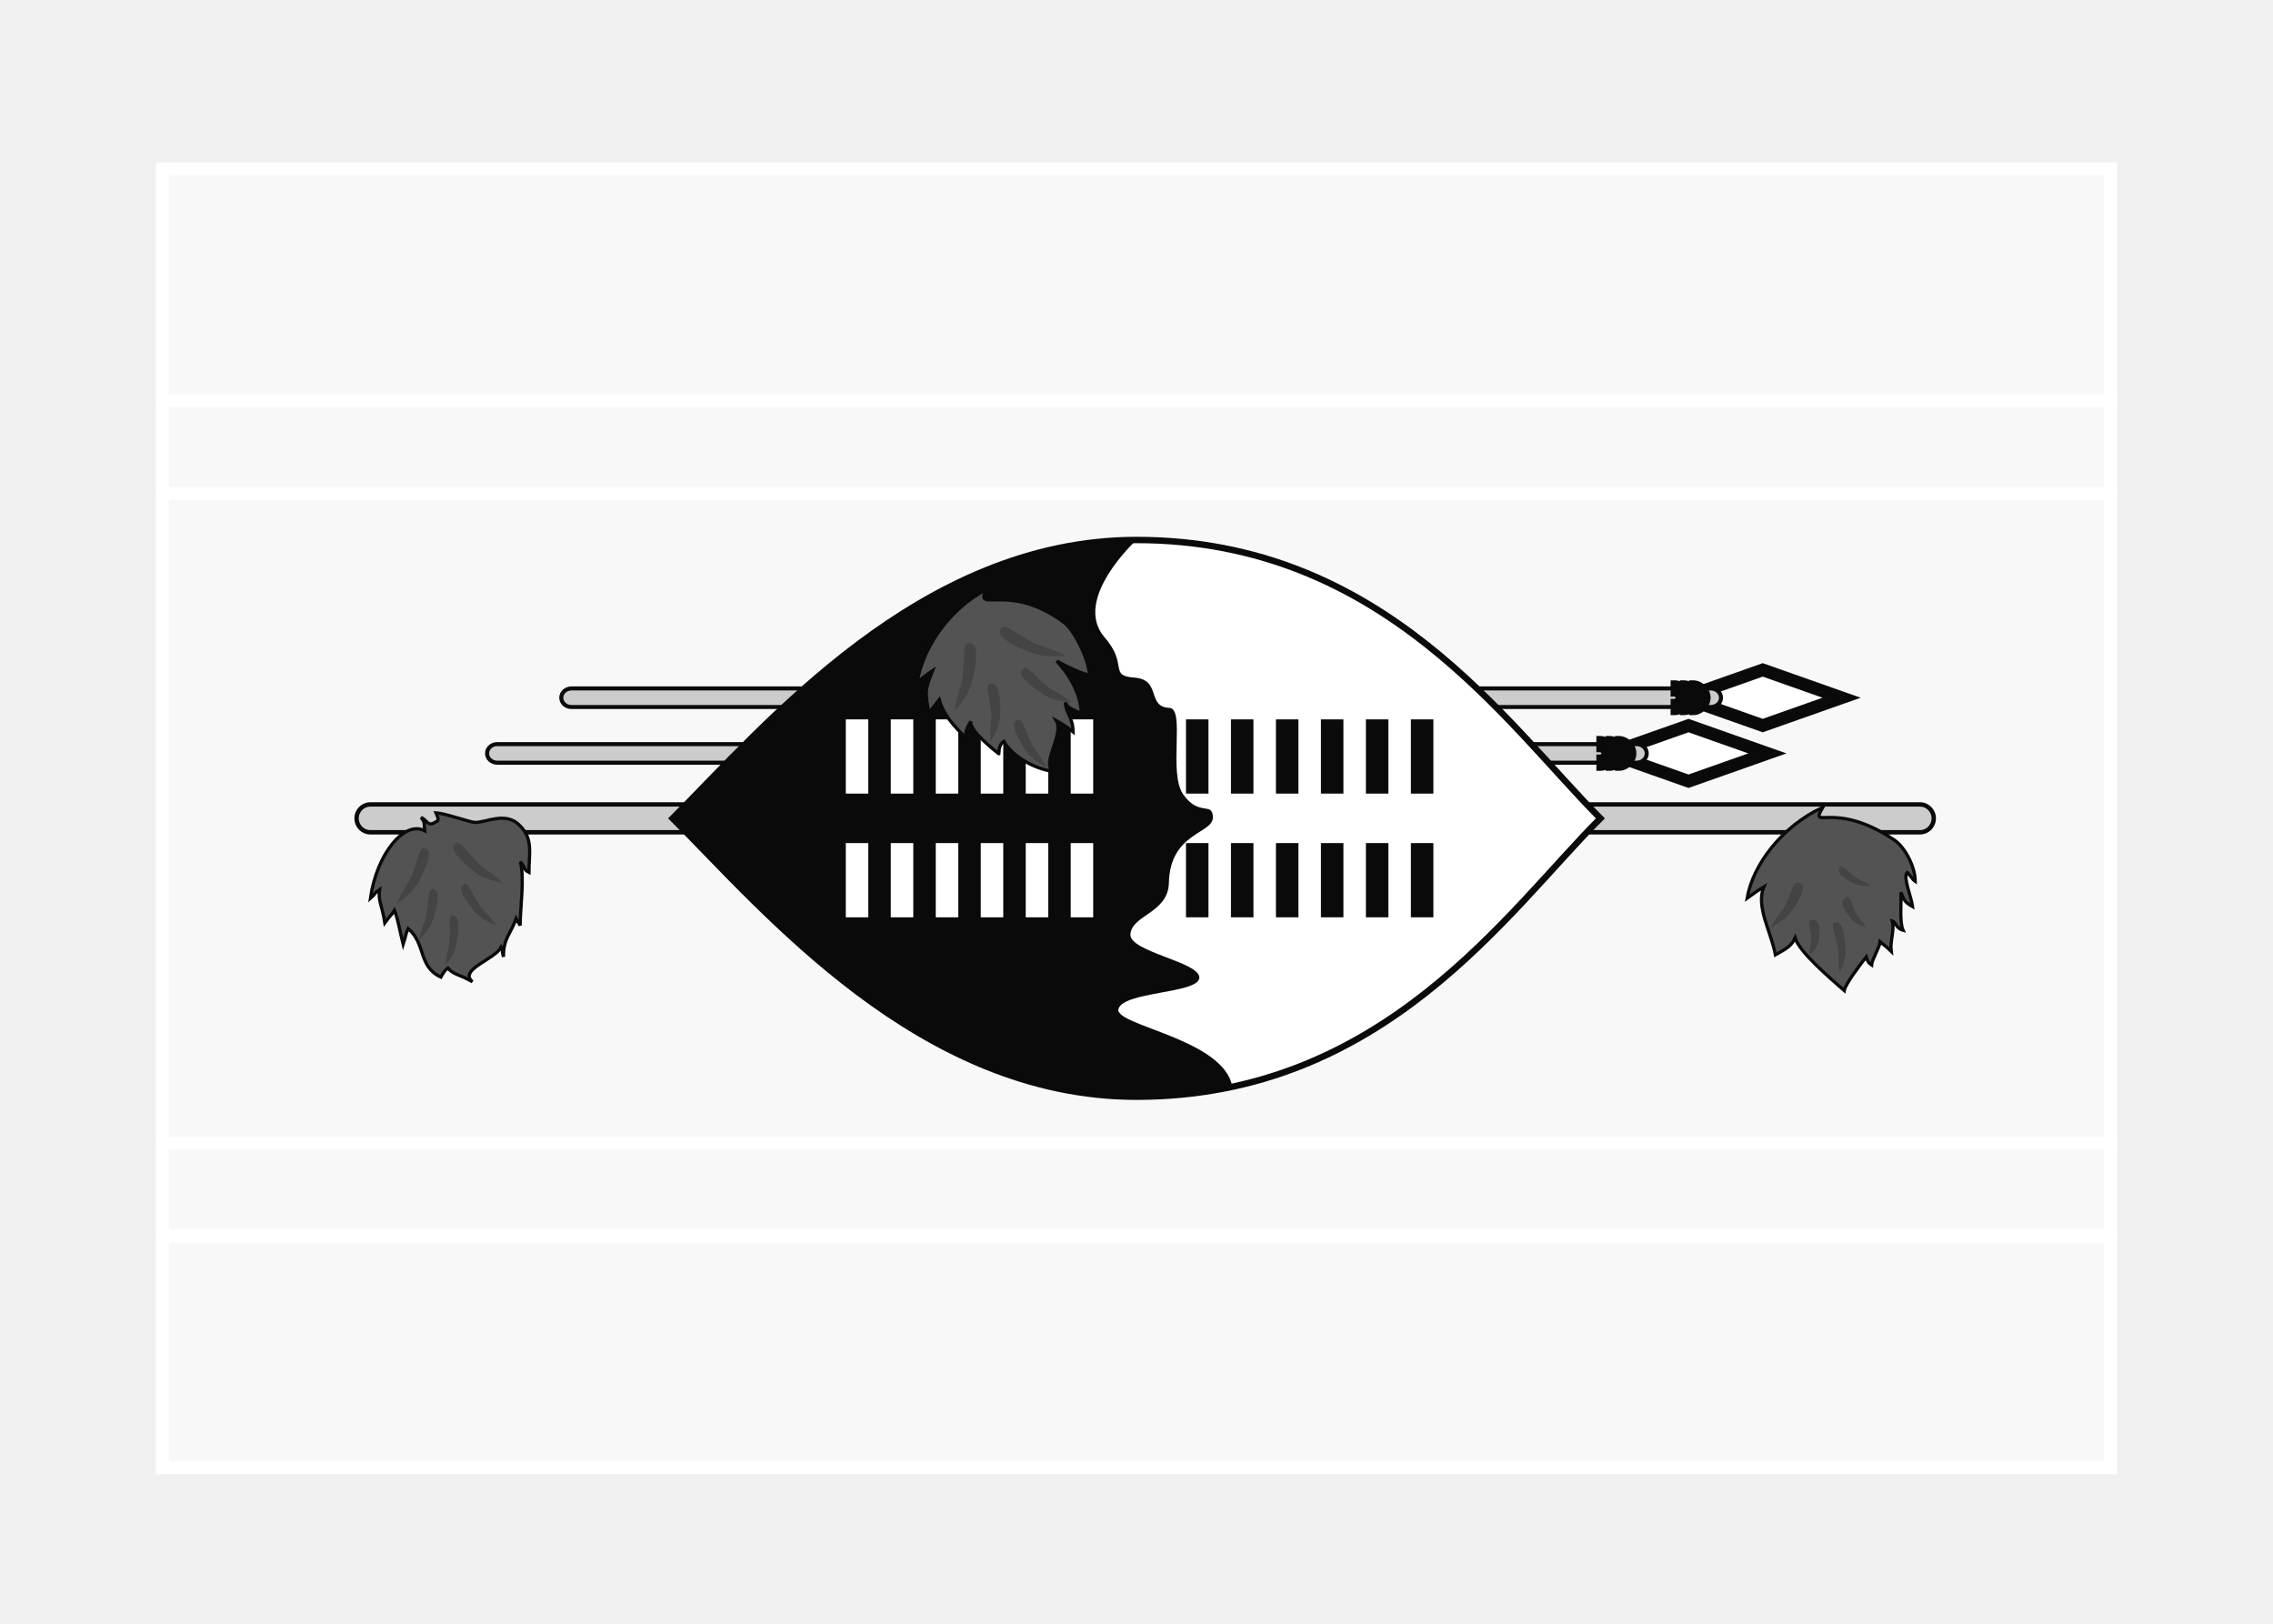
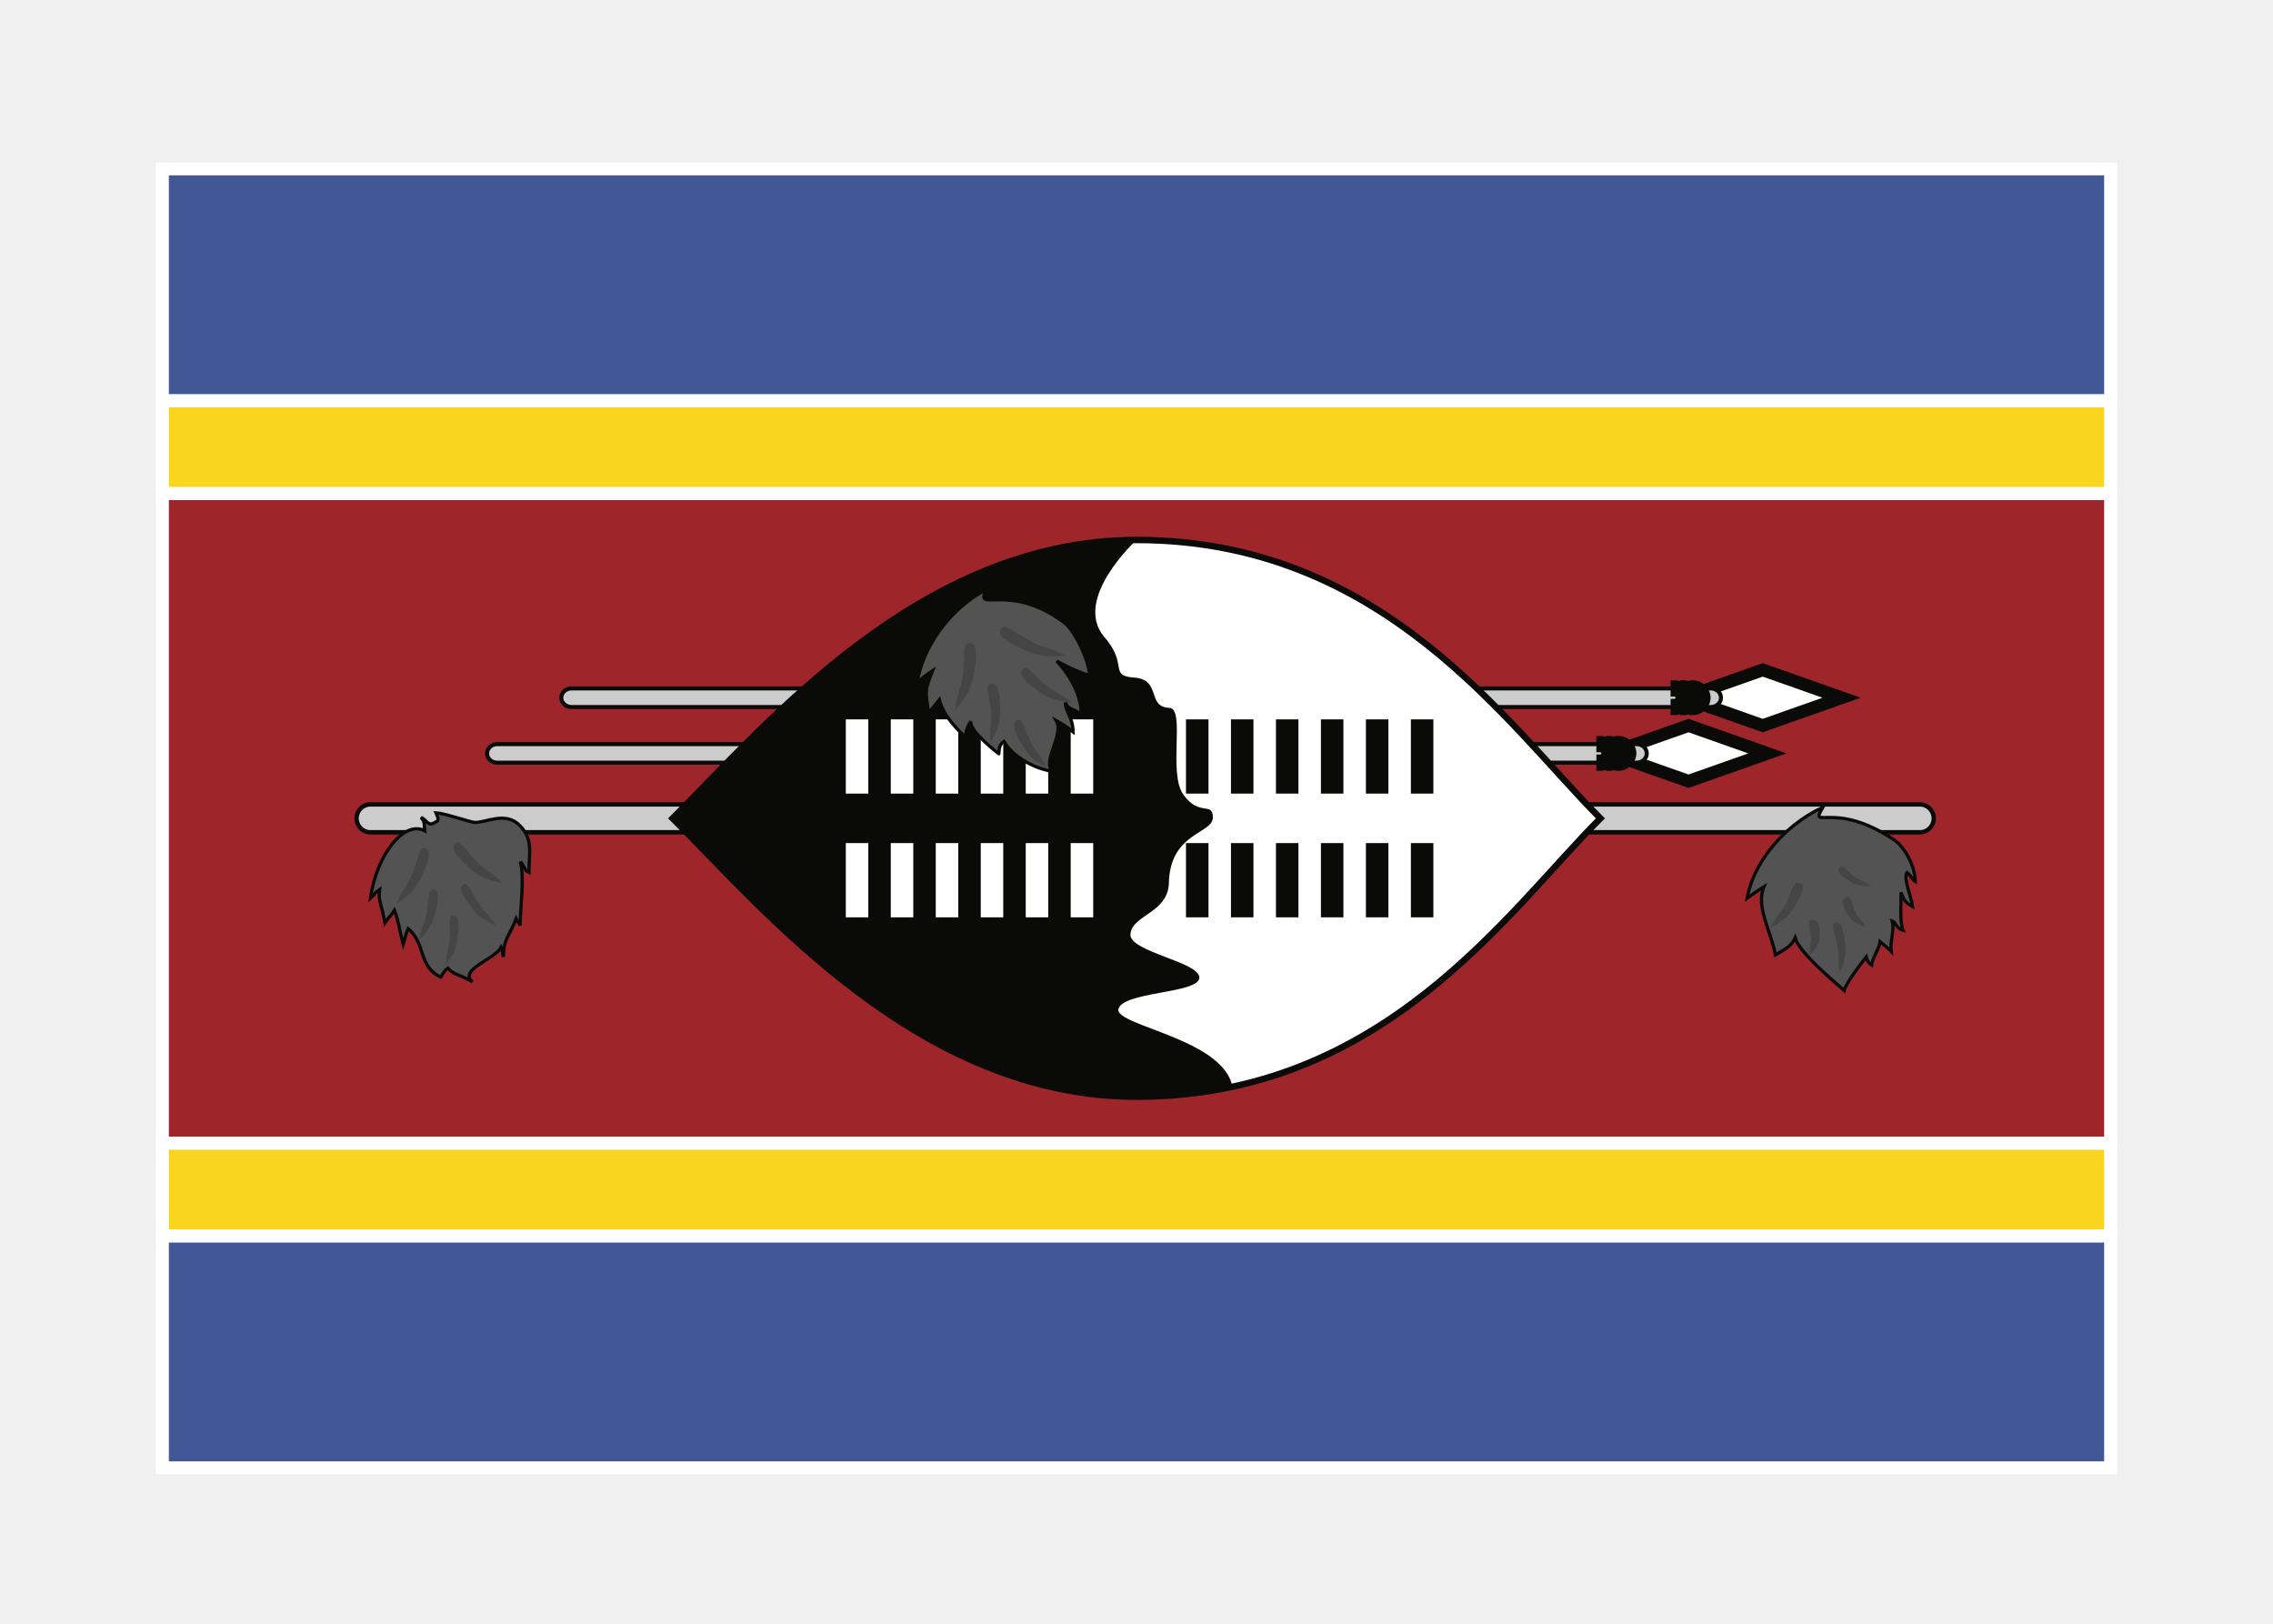
<svg xmlns="http://www.w3.org/2000/svg" width="350" height="250" viewBox="0 0 350 250" fill="none">
  <g id="flag / africa / eswatini / b">
    <g id="swaziland b">
      <g id=" blue">
-         <path fill-rule="evenodd" clip-rule="evenodd" d="M325 226H25V190.283H325V226ZM325 61.711H25V25.996H325V61.711Z" fill="white" fill-opacity="0.5" />
+         <path fill-rule="evenodd" clip-rule="evenodd" d="M325 226H25V190.283H325V226ZM325 61.711H25V25.996H325V61.711Z" fill="#415796" fill-opacity="1" />
        <path d="M25 226H24V227H25V226ZM325 226V227H326V226H325ZM25 190.283V189.283H24V190.283H25ZM325 190.283H326V189.283H325V190.283ZM325 61.711V62.711H326V61.711H325ZM25 61.711H24V62.711H25V61.711ZM25 25.996V24.996H24V25.996H25ZM325 25.996H326V24.996H325V25.996ZM25 227H325V225H25V227ZM24 190.283V226H26V190.283H24ZM25 191.283H325V189.283H25V191.283ZM326 226V190.283H324V226H326ZM325 60.711H25V62.711H325V60.711ZM24 25.996V61.711H26V25.996H24ZM325 24.996H25V26.996H325V24.996ZM326 61.711V25.996H324V61.711H326Z" fill="white" />
      </g>
      <g id="yellow">
-         <path fill-rule="evenodd" clip-rule="evenodd" d="M325 190.283H25V175.996H325V190.283ZM325 75.996H25V61.711H325V75.996Z" fill="white" fill-opacity="0.5" />
+         <path fill-rule="evenodd" clip-rule="evenodd" d="M325 190.283H25V175.996H325V190.283ZM325 75.996H25V61.711H325V75.996Z" fill="#FAD51F" fill-opacity="1" />
        <path d="M25 190.283H24V191.283H25V190.283ZM325 190.283V191.283H326V190.283H325ZM25 175.996V174.996H24V175.996H25ZM325 175.996H326V174.996H325V175.996ZM325 75.996V76.996H326V75.996H325ZM25 75.996H24V76.996H25V75.996ZM25 61.711V60.711H24V61.711H25ZM325 61.711H326V60.711H325V61.711ZM25 191.283H325V189.283H25V191.283ZM24 175.996V190.283H26V175.996H24ZM25 176.996H325V174.996H25V176.996ZM326 190.283V175.996H324V190.283H326ZM325 74.996H25V76.996H325V74.996ZM24 61.711V75.996H26V61.711H24ZM325 60.711H25V62.711H325V60.711ZM326 75.996V61.711H324V75.996H326Z" fill="white" />
      </g>
-       <path id="red" fill-rule="evenodd" clip-rule="evenodd" d="M25 175.996H325V75.996H25V175.996Z" fill="white" fill-opacity="0.5" stroke="white" stroke-width="2" />
-       <g id="coa" style="mix-blend-mode:luminosity">
-         <path id="Fill 4" fill-rule="evenodd" clip-rule="evenodd" d="M57.019 123.856H295.651C296.817 123.856 297.763 124.816 297.763 125.999C297.763 127.183 296.817 128.142 295.651 128.142H57.019C55.852 128.142 54.907 127.183 54.907 125.999C54.907 124.816 55.852 123.856 57.019 123.856Z" fill="#FAD51F" />
+       <path id="red" fill-rule="evenodd" clip-rule="evenodd" d="M25 175.996H325V75.996H25V175.996Z" fill="#9E2529" fill-opacity="1" stroke="white" stroke-width="2" />
+       <g id="coa">
+         <path id="Fill 4" fill-rule="evenodd" clip-rule="evenodd" d="M57.019 123.856H295.651C296.817 123.856 297.763 124.816 297.763 125.999C297.763 127.183 296.817 128.142 295.651 128.142H57.019C55.852 128.142 54.907 127.183 54.907 125.999C54.907 124.816 55.852 123.856 57.019 123.856Z" fill="#CCCCCC" />
        <path id="Stroke 5" fill-rule="evenodd" clip-rule="evenodd" d="M57.019 123.856H295.651C296.817 123.856 297.763 124.816 297.763 125.999C297.763 127.183 296.817 128.142 295.651 128.142H57.019C55.852 128.142 54.907 127.183 54.907 125.999C54.907 124.816 55.852 123.856 57.019 123.856Z" stroke="#0A0B09" stroke-width="0.675" />
-         <path id="Fill 6" fill-rule="evenodd" clip-rule="evenodd" d="M271.429 103.14L259.286 107.426L271.429 111.712L283.571 107.426L271.429 103.14Z" fill="#FFFFFE" />
+         <path id="Fill 6" fill-rule="evenodd" clip-rule="evenodd" d="M271.429 103.14L259.286 107.426L271.429 111.712L283.571 107.426L271.429 103.14Z" fill="white" />
        <path id="Stroke 7" fill-rule="evenodd" clip-rule="evenodd" d="M271.429 103.14L259.286 107.426L271.429 111.712L283.571 107.426L271.429 103.14Z" stroke="#0A0B09" stroke-width="1.957" />
-         <path id="Fill 8" fill-rule="evenodd" clip-rule="evenodd" d="M87.982 105.998H263.446C264.304 105.998 264.999 106.637 264.999 107.426C264.999 108.215 264.304 108.855 263.446 108.855H87.982C87.124 108.855 86.429 108.215 86.429 107.426C86.429 106.637 87.124 105.998 87.982 105.998Z" fill="#FAD51F" />
+         <path id="Fill 8" fill-rule="evenodd" clip-rule="evenodd" d="M87.982 105.998H263.446C264.304 105.998 264.999 106.637 264.999 107.426C264.999 108.215 264.304 108.855 263.446 108.855H87.982C87.124 108.855 86.429 108.215 86.429 107.426C86.429 106.637 87.124 105.998 87.982 105.998Z" fill="#CCCCCC" />
        <path id="Stroke 9" fill-rule="evenodd" clip-rule="evenodd" d="M87.982 105.998H263.446C264.304 105.998 264.999 106.637 264.999 107.426C264.999 108.215 264.304 108.855 263.446 108.855H87.982C87.124 108.855 86.429 108.215 86.429 107.426C86.429 106.637 87.124 105.998 87.982 105.998Z" stroke="#0A0B09" stroke-width="0.625" />
        <path id="Stroke 10" d="M262.146 106.001L262.588 105.559V105.559L262.146 106.001ZM262.146 108.85L261.704 108.408L262.146 108.85ZM260.722 109.479H260.097V110.104H260.722V109.479ZM260.722 108.229V107.604H260.097V108.229H260.722ZM261.263 107.966L260.821 107.523H260.821L261.263 107.966ZM261.263 106.885L260.821 107.327L260.821 107.327L261.263 106.885ZM260.722 106.622H260.097V107.247H260.722V106.622ZM260.722 105.372V104.747H260.097V105.372H260.722ZM260.718 106.001L261.159 105.559L260.718 106.001ZM260.718 108.85L260.276 108.408L260.276 108.408L260.718 108.85ZM259.294 109.479H258.669V110.104H259.294V109.479ZM259.294 108.229V107.604H258.669V108.229H259.294ZM259.834 107.965L259.393 107.523L259.834 107.965ZM259.834 106.885L260.276 106.443L259.834 106.885ZM259.294 106.622H258.669V107.247H259.294V106.622ZM259.294 105.372V104.747H258.669V105.372H259.294ZM259.29 106.001L258.848 106.443L258.848 106.443L259.29 106.001ZM259.29 108.85L259.731 109.292H259.731L259.29 108.85ZM257.865 109.479H257.24V110.104H257.865V109.479ZM257.865 108.229V107.604H257.24V108.229H257.865ZM258.406 107.965L258.848 108.408L258.848 108.408L258.406 107.965ZM258.406 106.886L257.965 107.328L257.965 107.328L258.406 106.886ZM257.865 106.622H257.24V107.247H257.865V106.622ZM257.865 105.372V104.747H257.24V105.372H257.865ZM263.401 107.425C263.401 106.66 263.031 106.001 262.588 105.559L261.704 106.443C261.973 106.711 262.151 107.069 262.151 107.425H263.401ZM262.588 109.292C263.031 108.849 263.401 108.19 263.401 107.425H262.151C262.151 107.782 261.973 108.139 261.704 108.408L262.588 109.292ZM260.722 110.104C261.486 110.104 262.145 109.734 262.588 109.292L261.704 108.408C261.436 108.676 261.079 108.854 260.722 108.854V110.104ZM260.097 108.229V109.479H261.347V108.229H260.097ZM260.821 107.523C260.78 107.564 260.744 107.587 260.719 107.598C260.692 107.611 260.691 107.604 260.722 107.604V108.854C261.078 108.854 261.435 108.677 261.704 108.408L260.821 107.523ZM260.901 107.425C260.901 107.394 260.908 107.395 260.895 107.422C260.884 107.447 260.861 107.483 260.821 107.523L261.704 108.408C261.974 108.138 262.151 107.781 262.151 107.425H260.901ZM260.821 107.327C260.861 107.368 260.884 107.404 260.895 107.429C260.908 107.456 260.901 107.456 260.901 107.425H262.151C262.151 107.069 261.974 106.712 261.704 106.443L260.821 107.327ZM260.722 107.247C260.691 107.247 260.692 107.24 260.719 107.253C260.744 107.264 260.781 107.287 260.821 107.327L261.704 106.443C261.435 106.174 261.078 105.997 260.722 105.997V107.247ZM260.097 105.372V106.622H261.347V105.372H260.097ZM262.588 105.559C262.145 105.116 261.486 104.747 260.722 104.747V105.997C261.079 105.997 261.436 106.175 261.704 106.443L262.588 105.559ZM261.973 107.425C261.973 106.66 261.602 106.001 261.159 105.559L260.276 106.443C260.545 106.711 260.723 107.069 260.723 107.425H261.973ZM261.16 109.292C261.602 108.849 261.973 108.19 261.973 107.425H260.723C260.723 107.782 260.545 108.139 260.276 108.408L261.16 109.292ZM259.294 110.104C260.058 110.104 260.717 109.734 261.16 109.292L260.276 108.408C260.007 108.676 259.65 108.854 259.294 108.854V110.104ZM258.669 108.229V109.479H259.919V108.229H258.669ZM259.393 107.523C259.352 107.564 259.315 107.587 259.291 107.598C259.263 107.611 259.263 107.604 259.294 107.604V108.854C259.649 108.854 260.007 108.677 260.276 108.408L259.393 107.523ZM259.473 107.425C259.473 107.394 259.48 107.394 259.467 107.422C259.456 107.446 259.433 107.483 259.393 107.523L260.276 108.408C260.546 108.138 260.723 107.781 260.723 107.425H259.473ZM259.393 107.328C259.433 107.368 259.456 107.405 259.467 107.429C259.48 107.456 259.473 107.456 259.473 107.425H260.723C260.723 107.069 260.546 106.712 260.276 106.443L259.393 107.328ZM259.294 107.247C259.263 107.247 259.263 107.24 259.291 107.253C259.315 107.264 259.352 107.287 259.393 107.328L260.276 106.443C260.007 106.174 259.649 105.997 259.294 105.997V107.247ZM258.669 105.372V106.622H259.919V105.372H258.669ZM261.159 105.559C260.717 105.117 260.058 104.747 259.294 104.747V105.997C259.65 105.997 260.007 106.175 260.276 106.443L261.159 105.559ZM260.545 107.425C260.545 106.66 260.174 106.001 259.731 105.558L258.848 106.443C259.117 106.711 259.295 107.069 259.295 107.425H260.545ZM259.731 109.292C260.174 108.85 260.545 108.19 260.545 107.425H259.295C259.295 107.782 259.117 108.139 258.848 108.408L259.731 109.292ZM257.865 110.104C258.629 110.104 259.288 109.735 259.731 109.292L258.848 108.408C258.579 108.676 258.222 108.854 257.865 108.854V110.104ZM257.24 108.229V109.479H258.49V108.229H257.24ZM257.965 107.523C257.924 107.564 257.887 107.586 257.863 107.598C257.835 107.611 257.835 107.604 257.865 107.604V108.854C258.221 108.854 258.578 108.677 258.848 108.408L257.965 107.523ZM258.045 107.425C258.045 107.394 258.052 107.394 258.039 107.422C258.028 107.446 258.005 107.483 257.965 107.523L258.848 108.408C259.118 108.138 259.295 107.781 259.295 107.425H258.045ZM257.965 107.328C258.005 107.368 258.028 107.405 258.039 107.429C258.052 107.457 258.045 107.456 258.045 107.425H259.295C259.295 107.069 259.118 106.712 258.848 106.443L257.965 107.328ZM257.865 107.247C257.835 107.247 257.835 107.24 257.863 107.253C257.887 107.265 257.924 107.287 257.965 107.328L258.848 106.443C258.578 106.174 258.221 105.997 257.865 105.997V107.247ZM257.24 105.372V106.622H258.49V105.372H257.24ZM259.731 105.558C259.288 105.116 258.629 104.747 257.865 104.747V105.997C258.222 105.997 258.579 106.175 258.848 106.443L259.731 105.558Z" fill="#0A0B09" />
-         <path id="Fill 11" fill-rule="evenodd" clip-rule="evenodd" d="M260 111.711L247.857 115.997L260 120.283L272.143 115.997L260 111.711Z" fill="#FFFFFE" />
+         <path id="Fill 11" fill-rule="evenodd" clip-rule="evenodd" d="M260 111.711L247.857 115.997L260 120.283L272.143 115.997L260 111.711Z" fill="white" />
        <path id="Stroke 12" fill-rule="evenodd" clip-rule="evenodd" d="M260 111.711L247.857 115.997L260 120.283L272.143 115.997L260 111.711Z" stroke="#0A0B09" stroke-width="1.957" />
-         <path id="Fill 13" fill-rule="evenodd" clip-rule="evenodd" d="M76.552 114.569H252.017C252.874 114.569 253.57 115.209 253.57 115.998C253.57 116.787 252.874 117.426 252.017 117.426H76.552C75.695 117.426 75 116.787 75 115.998C75 115.209 75.695 114.569 76.552 114.569Z" fill="#FAD51F" />
+         <path id="Fill 13" fill-rule="evenodd" clip-rule="evenodd" d="M76.552 114.569H252.017C252.874 114.569 253.57 115.209 253.57 115.998C253.57 116.787 252.874 117.426 252.017 117.426H76.552C75.695 117.426 75 116.787 75 115.998C75 115.209 75.695 114.569 76.552 114.569Z" fill="#CCCCCC" />
        <path id="Stroke 14" fill-rule="evenodd" clip-rule="evenodd" d="M76.552 114.569H252.017C252.874 114.569 253.57 115.209 253.57 115.998C253.57 116.787 252.874 117.426 252.017 117.426H76.552C75.695 117.426 75 116.787 75 115.998C75 115.209 75.695 114.569 76.552 114.569Z" stroke="#0A0B09" stroke-width="0.625" />
        <path id="Stroke 15" d="M250.718 114.572L251.16 114.13L250.718 114.572ZM250.719 117.421L250.277 116.979L250.277 116.979L250.719 117.421ZM249.295 118.05H248.67V118.675H249.295V118.05ZM249.295 116.8V116.175H248.67V116.8H249.295ZM249.835 116.537L250.277 116.979V116.979L249.835 116.537ZM249.835 115.457L249.393 115.899V115.899L249.835 115.457ZM249.295 115.193H248.67V115.818H249.295V115.193ZM249.295 113.943V113.318H248.67V113.943H249.295ZM249.29 114.572L249.732 114.13L249.29 114.572ZM249.29 117.421L248.848 116.979L248.848 116.979L249.29 117.421ZM247.867 118.05H247.242V118.675H247.867V118.05ZM247.867 116.8V116.175H247.242V116.8H247.867ZM248.407 116.536L248.848 116.979L248.407 116.536ZM248.407 115.457L247.965 115.899L247.965 115.899L248.407 115.457ZM247.867 115.193H247.242V115.818H247.867V115.193ZM247.867 113.943V113.318H247.242V113.943H247.867ZM247.861 114.573L248.303 114.13L248.303 114.13L247.861 114.573ZM247.861 117.421L248.303 117.864L248.303 117.864L247.861 117.421ZM246.437 118.051H245.812V118.676H246.437V118.051ZM246.437 116.801V116.176H245.812V116.801H246.437ZM246.978 116.537L246.536 116.095L246.536 116.095L246.978 116.537ZM246.978 115.457L247.419 115.015L247.419 115.015L246.978 115.457ZM246.437 115.193H245.812V115.818H246.437V115.193ZM246.437 113.943V113.318H245.812V113.943H246.437ZM251.974 115.997C251.974 115.232 251.603 114.573 251.16 114.13L250.276 115.014C250.545 115.283 250.724 115.64 250.724 115.997H251.974ZM251.16 117.863C251.603 117.421 251.974 116.762 251.974 115.997H250.724C250.724 116.353 250.545 116.71 250.277 116.979L251.16 117.863ZM249.295 118.675C250.058 118.675 250.717 118.305 251.16 117.863L250.277 116.979C250.008 117.247 249.651 117.425 249.295 117.425V118.675ZM248.67 116.8V118.05H249.92V116.8H248.67ZM249.393 116.094C249.353 116.135 249.316 116.158 249.292 116.169C249.264 116.182 249.264 116.175 249.295 116.175V117.425C249.65 117.425 250.007 117.248 250.277 116.979L249.393 116.094ZM249.474 115.997C249.474 115.966 249.48 115.966 249.468 115.993C249.456 116.018 249.434 116.054 249.393 116.094L250.277 116.979C250.546 116.71 250.724 116.352 250.724 115.997H249.474ZM249.393 115.899C249.433 115.939 249.456 115.976 249.468 116C249.48 116.028 249.474 116.028 249.474 115.997H250.724C250.724 115.641 250.546 115.284 250.276 115.014L249.393 115.899ZM249.295 115.818C249.263 115.818 249.263 115.811 249.291 115.824C249.316 115.835 249.352 115.858 249.393 115.899L250.276 115.014C250.007 114.745 249.649 114.568 249.295 114.568V115.818ZM248.67 113.943V115.193H249.92V113.943H248.67ZM251.16 114.13C250.717 113.688 250.058 113.318 249.295 113.318V114.568C249.65 114.568 250.008 114.746 250.276 115.014L251.16 114.13ZM250.546 115.997C250.546 115.232 250.175 114.573 249.732 114.13L248.848 115.014C249.117 115.283 249.296 115.64 249.296 115.997H250.546ZM249.732 117.863C250.174 117.421 250.546 116.762 250.546 115.997H249.296C249.296 116.353 249.117 116.71 248.848 116.979L249.732 117.863ZM247.867 118.675C248.63 118.675 249.289 118.305 249.732 117.863L248.848 116.979C248.58 117.247 248.222 117.425 247.867 117.425V118.675ZM247.242 116.8V118.05H248.492V116.8H247.242ZM247.965 116.094C247.925 116.135 247.888 116.158 247.863 116.169C247.835 116.182 247.835 116.175 247.867 116.175V117.425C248.221 117.425 248.579 117.248 248.848 116.979L247.965 116.094ZM248.046 115.997C248.046 115.966 248.052 115.965 248.04 115.993C248.028 116.017 248.006 116.054 247.965 116.094L248.848 116.979C249.118 116.71 249.296 116.352 249.296 115.997H248.046ZM247.965 115.899C248.005 115.939 248.028 115.976 248.04 116C248.052 116.028 248.046 116.028 248.046 115.997H249.296C249.296 115.641 249.118 115.284 248.848 115.014L247.965 115.899ZM247.867 115.818C247.835 115.818 247.835 115.811 247.863 115.824C247.888 115.835 247.924 115.858 247.965 115.899L248.848 115.014C248.579 114.745 248.221 114.568 247.867 114.568V115.818ZM247.242 113.943V115.193H248.492V113.943H247.242ZM249.732 114.13C249.289 113.688 248.63 113.318 247.867 113.318V114.568C248.222 114.568 248.58 114.746 248.848 115.014L249.732 114.13ZM249.117 115.997C249.117 115.232 248.745 114.573 248.303 114.13L247.419 115.015C247.688 115.283 247.867 115.641 247.867 115.997H249.117ZM248.303 117.864C248.745 117.421 249.117 116.762 249.117 115.997H247.867C247.867 116.353 247.688 116.711 247.419 116.979L248.303 117.864ZM246.437 118.676C247.201 118.676 247.86 118.306 248.303 117.864L247.419 116.979C247.151 117.248 246.793 117.426 246.437 117.426V118.676ZM245.812 116.801V118.051H247.062V116.801H245.812ZM246.536 116.095C246.495 116.136 246.458 116.158 246.434 116.17C246.406 116.183 246.406 116.176 246.437 116.176V117.426C246.792 117.426 247.15 117.249 247.419 116.979L246.536 116.095ZM246.617 115.997C246.617 115.966 246.623 115.966 246.611 115.993C246.599 116.018 246.576 116.054 246.536 116.095L247.419 116.979C247.689 116.71 247.867 116.352 247.867 115.997H246.617ZM246.536 115.899C246.576 115.94 246.599 115.976 246.611 116.001C246.623 116.028 246.617 116.028 246.617 115.997H247.867C247.867 115.642 247.689 115.284 247.419 115.015L246.536 115.899ZM246.437 115.818C246.406 115.818 246.406 115.811 246.434 115.824C246.458 115.836 246.495 115.858 246.536 115.899L247.419 115.015C247.15 114.745 246.792 114.568 246.437 114.568V115.818ZM245.812 113.943V115.193H247.062V113.943H245.812ZM248.303 114.13C247.86 113.688 247.201 113.318 246.437 113.318V114.568C246.793 114.568 247.151 114.746 247.419 115.015L248.303 114.13Z" fill="#0A0B09" />
-         <path id="Fill 16" fill-rule="evenodd" clip-rule="evenodd" d="M280.683 124.296C278.519 128.044 282.343 123.049 291.676 129.323C293.405 130.489 294.916 133.569 294.916 135.703C294.477 135.409 294.151 134.756 293.667 134.332C292.99 135.011 294.314 138.12 294.507 139.591C293.048 138.774 293.189 138.388 292.704 137.384C292.801 138.597 292.453 141.938 293.033 143.224C291.884 142.896 291.96 141.97 291.36 141.785C291.768 143.241 291.004 144.825 291.206 146.462C290.534 145.797 289.819 145.276 289.507 145.007C289.454 145.787 288.214 147.835 288.186 148.573C287.616 148.228 287.461 147.691 287.366 147.33C286.657 148.22 284.139 151.508 283.977 152.511C282.037 150.797 277.065 146.624 276.418 144.409C275.846 145.666 275.018 146.09 273.382 147.008C272.735 143.497 270.317 139.551 271.61 136.541C270.694 137.084 269.939 137.628 269.023 138.297C269.891 133.212 274.317 127.249 280.683 124.296Z" fill="#3B5492" />
+         <path id="Fill 16" fill-rule="evenodd" clip-rule="evenodd" d="M280.683 124.296C278.519 128.044 282.343 123.049 291.676 129.323C293.405 130.489 294.916 133.569 294.916 135.703C294.477 135.409 294.151 134.756 293.667 134.332C292.99 135.011 294.314 138.12 294.507 139.591C293.048 138.774 293.189 138.388 292.704 137.384C292.801 138.597 292.453 141.938 293.033 143.224C291.884 142.896 291.96 141.97 291.36 141.785C291.768 143.241 291.004 144.825 291.206 146.462C290.534 145.797 289.819 145.276 289.507 145.007C289.454 145.787 288.214 147.835 288.186 148.573C287.616 148.228 287.461 147.691 287.366 147.33C286.657 148.22 284.139 151.508 283.977 152.511C282.037 150.797 277.065 146.624 276.418 144.409C275.846 145.666 275.018 146.09 273.382 147.008C272.735 143.497 270.317 139.551 271.61 136.541C270.694 137.084 269.939 137.628 269.023 138.297C269.891 133.212 274.317 127.249 280.683 124.296Z" fill="#535353" />
        <path id="Stroke 17" fill-rule="evenodd" clip-rule="evenodd" d="M280.683 124.296C278.519 128.044 282.343 123.049 291.676 129.323C293.405 130.489 294.916 133.569 294.916 135.703C294.477 135.409 294.151 134.756 293.667 134.332C292.99 135.011 294.314 138.12 294.507 139.591C293.048 138.774 293.189 138.388 292.704 137.384C292.801 138.597 292.453 141.938 293.033 143.224C291.884 142.896 291.96 141.97 291.36 141.785C291.768 143.241 291.004 144.825 291.206 146.462C290.534 145.797 289.819 145.276 289.507 145.007C289.454 145.787 288.214 147.835 288.186 148.573C287.616 148.228 287.461 147.691 287.366 147.33C286.657 148.22 284.139 151.508 283.977 152.511C282.037 150.797 277.065 146.624 276.418 144.409C275.846 145.666 275.018 146.09 273.382 147.008C272.735 143.497 270.317 139.551 271.61 136.541C270.694 137.084 269.939 137.628 269.023 138.297C269.891 133.212 274.317 127.249 280.683 124.296Z" stroke="#0A0B09" stroke-width="0.5" />
-         <path id="Fill 18" fill-rule="evenodd" clip-rule="evenodd" d="M272.608 142.859C273.506 141.063 274.334 140.493 274.914 139.337C275.94 137.305 276.086 135.687 276.98 135.924C277.874 136.161 277.873 136.993 276.715 138.993C275.558 140.991 275.007 141.417 272.608 142.859Z" fill="#922326" />
-         <path id="Fill 19" fill-rule="evenodd" clip-rule="evenodd" d="M278.685 147.136C278.57 145.769 278.966 145.198 278.894 144.317C278.771 142.768 278.137 141.704 278.961 141.628C279.785 141.553 280.17 142.081 280.172 143.643C280.175 145.205 279.933 145.615 278.685 147.136Z" fill="#922326" />
-         <path id="Fill 20" fill-rule="evenodd" clip-rule="evenodd" d="M283.296 149.818C282.936 147.909 283.205 147.062 282.975 145.833C282.574 143.668 281.781 142.244 282.544 142.046C283.308 141.848 283.768 142.548 284.058 144.742C284.347 146.937 284.194 147.54 283.296 149.818Z" fill="#922326" />
-         <path id="Fill 21" fill-rule="evenodd" clip-rule="evenodd" d="M288.092 136.441C286.966 135.586 286.309 135.529 285.583 134.98C284.303 134.016 283.656 132.985 283.245 133.497C282.834 134.009 283.126 134.569 284.465 135.458C285.806 136.347 286.26 136.417 288.092 136.441Z" fill="#922326" />
-         <path id="Fill 22" fill-rule="evenodd" clip-rule="evenodd" d="M287.297 142.78C286.703 141.547 286.078 141.235 285.694 140.442C285.016 139.048 285.015 137.843 284.279 138.152C283.543 138.461 283.483 139.092 284.271 140.441C285.058 141.789 285.47 142.034 287.297 142.78Z" fill="#922326" />
-         <path id="Fill 23" fill-rule="evenodd" clip-rule="evenodd" d="M65.392 127.908C65.271 126.816 65.504 126.686 64.833 125.863C65.81 126.272 65.848 127.358 67.036 126.587C67.473 126.361 67.663 126.354 67.133 125.142C68.372 125.199 72.431 126.591 73.081 126.623C74.788 126.701 77.903 124.83 80.065 127.131C82.141 129.23 81.447 131.407 81.447 134.313C80.614 133.913 81.015 133.716 80.13 132.677C80.794 135.217 80.095 139.796 80.095 142.49C79.755 141.84 79.804 142.122 79.471 141.449C78.587 143.908 77.525 144.414 77.525 147.319C77.206 146.18 77.515 146.42 77.159 145.821C76.299 147.688 70.529 149.283 72.752 151.165C70.746 149.988 69.866 150.111 68.955 149.053C68.563 149.306 68.251 149.785 67.887 150.442C64.359 148.818 65.62 145.317 62.856 142.978C62.378 143.958 62.595 143.816 62.079 145.412C61.519 143.195 61.366 141.787 60.737 140.157C60.194 141.06 60.242 140.714 59.256 142.08C58.848 139.378 58.184 138.742 58.446 136.954C57.399 137.694 58.085 137.394 57.037 138.304C58.029 131.384 62.316 126.271 65.392 127.908Z" fill="#3B5492" />
+         <path id="Fill 18" fill-rule="evenodd" clip-rule="evenodd" d="M272.608 142.859C273.506 141.063 274.334 140.493 274.914 139.337C275.94 137.305 276.086 135.687 276.98 135.924C277.874 136.161 277.873 136.993 276.715 138.993C275.558 140.991 275.007 141.417 272.608 142.859Z" fill="#454545" />
+         <path id="Fill 19" fill-rule="evenodd" clip-rule="evenodd" d="M278.685 147.136C278.57 145.769 278.966 145.198 278.894 144.317C278.771 142.768 278.137 141.704 278.961 141.628C279.785 141.553 280.17 142.081 280.172 143.643C280.175 145.205 279.933 145.615 278.685 147.136Z" fill="#454545" />
+         <path id="Fill 20" fill-rule="evenodd" clip-rule="evenodd" d="M283.296 149.818C282.936 147.909 283.205 147.062 282.975 145.833C282.574 143.668 281.781 142.244 282.544 142.046C283.308 141.848 283.768 142.548 284.058 144.742C284.347 146.937 284.194 147.54 283.296 149.818Z" fill="#454545" />
+         <path id="Fill 21" fill-rule="evenodd" clip-rule="evenodd" d="M288.092 136.441C286.966 135.586 286.309 135.529 285.583 134.98C284.303 134.016 283.656 132.985 283.245 133.497C282.834 134.009 283.126 134.569 284.465 135.458C285.806 136.347 286.26 136.417 288.092 136.441Z" fill="#454545" />
+         <path id="Fill 22" fill-rule="evenodd" clip-rule="evenodd" d="M287.297 142.78C286.703 141.547 286.078 141.235 285.694 140.442C285.016 139.048 285.015 137.843 284.279 138.152C283.543 138.461 283.483 139.092 284.271 140.441C285.058 141.789 285.47 142.034 287.297 142.78Z" fill="#454545" />
+         <path id="Fill 23" fill-rule="evenodd" clip-rule="evenodd" d="M65.392 127.908C65.271 126.816 65.504 126.686 64.833 125.863C65.81 126.272 65.848 127.358 67.036 126.587C67.473 126.361 67.663 126.354 67.133 125.142C68.372 125.199 72.431 126.591 73.081 126.623C74.788 126.701 77.903 124.83 80.065 127.131C82.141 129.23 81.447 131.407 81.447 134.313C80.614 133.913 81.015 133.716 80.13 132.677C80.794 135.217 80.095 139.796 80.095 142.49C79.755 141.84 79.804 142.122 79.471 141.449C78.587 143.908 77.525 144.414 77.525 147.319C77.206 146.18 77.515 146.42 77.159 145.821C76.299 147.688 70.529 149.283 72.752 151.165C70.746 149.988 69.866 150.111 68.955 149.053C68.563 149.306 68.251 149.785 67.887 150.442C64.359 148.818 65.62 145.317 62.856 142.978C62.378 143.958 62.595 143.816 62.079 145.412C61.519 143.195 61.366 141.787 60.737 140.157C60.194 141.06 60.242 140.714 59.256 142.08C58.848 139.378 58.184 138.742 58.446 136.954C57.399 137.694 58.085 137.394 57.037 138.304C58.029 131.384 62.316 126.271 65.392 127.908Z" fill="#535353" />
        <path id="Stroke 24" fill-rule="evenodd" clip-rule="evenodd" d="M65.392 127.908C65.271 126.816 65.504 126.686 64.833 125.863C65.81 126.272 65.848 127.358 67.036 126.587C67.473 126.361 67.663 126.354 67.133 125.142C68.372 125.199 72.431 126.591 73.081 126.623C74.788 126.701 77.903 124.83 80.065 127.131C82.141 129.23 81.447 131.407 81.447 134.313C80.614 133.913 81.015 133.716 80.13 132.677C80.794 135.217 80.095 139.796 80.095 142.49C79.755 141.84 79.804 142.122 79.471 141.449C78.587 143.908 77.525 144.414 77.525 147.319C77.206 146.18 77.515 146.42 77.159 145.821C76.299 147.688 70.529 149.283 72.752 151.165C70.746 149.988 69.866 150.111 68.955 149.053C68.563 149.306 68.251 149.785 67.887 150.442C64.359 148.818 65.62 145.317 62.856 142.978C62.378 143.958 62.595 143.816 62.079 145.412C61.519 143.195 61.366 141.787 60.737 140.157C60.194 141.06 60.242 140.714 59.256 142.08C58.848 139.378 58.184 138.742 58.446 136.954C57.399 137.694 58.085 137.394 57.037 138.304C58.029 131.384 62.316 126.271 65.392 127.908Z" stroke="#0A0B09" stroke-width="0.5" />
-         <path id="Fill 25" fill-rule="evenodd" clip-rule="evenodd" d="M61.051 139.202C61.96 136.974 62.78 136.275 63.367 134.84C64.404 132.319 64.573 130.304 65.445 130.612C66.317 130.919 66.302 131.957 65.137 134.434C63.97 136.911 63.425 137.437 61.051 139.202Z" fill="#922326" />
-         <path id="Fill 26" fill-rule="evenodd" clip-rule="evenodd" d="M64.493 144.777C64.857 142.779 65.432 142.052 65.669 140.766C66.089 138.503 65.855 136.819 66.665 136.908C67.474 136.996 67.658 137.85 67.119 140.1C66.58 142.351 66.208 142.883 64.493 144.777Z" fill="#922326" />
-         <path id="Fill 27" fill-rule="evenodd" clip-rule="evenodd" d="M68.61 148.652C68.713 146.715 69.166 145.959 69.234 144.712C69.357 142.518 68.935 140.948 69.707 140.939C70.48 140.93 70.755 141.719 70.518 143.915C70.282 146.111 69.996 146.66 68.61 148.652Z" fill="#922326" />
-         <path id="Fill 28" fill-rule="evenodd" clip-rule="evenodd" d="M77.452 135.989C75.762 134.304 74.739 133.989 73.649 132.906C71.728 131.004 70.8 129.219 70.116 129.852C69.432 130.485 69.844 131.433 71.866 133.243C73.889 135.054 74.592 135.318 77.452 135.989Z" fill="#922326" />
-         <path id="Fill 29" fill-rule="evenodd" clip-rule="evenodd" d="M76.424 142.498C75.322 140.807 74.514 140.369 73.803 139.281C72.55 137.368 72.119 135.726 71.408 136.133C70.697 136.539 70.856 137.398 72.215 139.251C73.573 141.105 74.12 141.446 76.424 142.498Z" fill="#922326" />
-         <path id="Fill 30" fill-rule="evenodd" clip-rule="evenodd" d="M246.43 125.999C232.144 140.283 213.096 168.854 175.001 168.854C141.667 168.854 117.857 140.283 103.572 125.999C117.857 111.711 141.667 83.14 175.001 83.14C213.096 83.14 232.144 111.711 246.43 125.999Z" fill="#FFFFFE" />
+         <path id="Fill 25" fill-rule="evenodd" clip-rule="evenodd" d="M61.051 139.202C61.96 136.974 62.78 136.275 63.367 134.84C64.404 132.319 64.573 130.304 65.445 130.612C66.317 130.919 66.302 131.957 65.137 134.434C63.97 136.911 63.425 137.437 61.051 139.202Z" fill="#454545" />
+         <path id="Fill 26" fill-rule="evenodd" clip-rule="evenodd" d="M64.493 144.777C64.857 142.779 65.432 142.052 65.669 140.766C66.089 138.503 65.855 136.819 66.665 136.908C67.474 136.996 67.658 137.85 67.119 140.1C66.58 142.351 66.208 142.883 64.493 144.777Z" fill="#454545" />
+         <path id="Fill 27" fill-rule="evenodd" clip-rule="evenodd" d="M68.61 148.652C68.713 146.715 69.166 145.959 69.234 144.712C69.357 142.518 68.935 140.948 69.707 140.939C70.48 140.93 70.755 141.719 70.518 143.915C70.282 146.111 69.996 146.66 68.61 148.652Z" fill="#454545" />
+         <path id="Fill 28" fill-rule="evenodd" clip-rule="evenodd" d="M77.452 135.989C75.762 134.304 74.739 133.989 73.649 132.906C71.728 131.004 70.8 129.219 70.116 129.852C69.432 130.485 69.844 131.433 71.866 133.243C73.889 135.054 74.592 135.318 77.452 135.989Z" fill="#454545" />
+         <path id="Fill 29" fill-rule="evenodd" clip-rule="evenodd" d="M76.424 142.498C75.322 140.807 74.514 140.369 73.803 139.281C72.55 137.368 72.119 135.726 71.408 136.133C70.697 136.539 70.856 137.398 72.215 139.251C73.573 141.105 74.12 141.446 76.424 142.498Z" fill="#454545" />
+         <path id="Fill 30" fill-rule="evenodd" clip-rule="evenodd" d="M246.43 125.999C232.144 140.283 213.096 168.854 175.001 168.854C141.667 168.854 117.857 140.283 103.572 125.999C117.857 111.711 141.667 83.14 175.001 83.14C213.096 83.14 232.144 111.711 246.43 125.999Z" fill="white" />
        <path id="Stroke 31" fill-rule="evenodd" clip-rule="evenodd" d="M246.43 125.999C232.144 140.283 213.096 168.854 175.001 168.854C141.667 168.854 117.857 140.283 103.572 125.999C117.857 111.711 141.667 83.14 175.001 83.14C213.096 83.14 232.144 111.711 246.43 125.999Z" stroke="#0A0B09" stroke-width="0.988" />
        <path id="Fill 32" fill-rule="evenodd" clip-rule="evenodd" d="M170.015 98.048C173.816 102.323 170.642 104.046 174.665 104.327C178.908 104.639 176.503 108.844 180.071 108.99C182.566 109.099 179.822 119.066 182.224 122.355C184.67 125.783 186.719 123.359 186.762 125.837C186.805 128.399 180.104 128.14 179.986 136.032C179.79 140.58 174.331 140.871 174.071 143.797C173.747 146.55 184.824 148.095 184.677 150.559C184.525 153.016 172.716 152.631 172.201 155.433C171.938 157.949 188.425 160.012 189.751 167.289C187.291 168.094 180.291 168.852 175.001 168.855C141.671 168.88 117.86 140.282 103.574 125.997C117.86 111.71 141.669 83.138 175.003 83.138C175.003 83.138 165.108 92.179 170.018 98.046L170.015 98.048Z" fill="#0A0B09" />
-         <path id="Fill 33" fill-rule="evenodd" clip-rule="evenodd" d="M130.239 122.188H133.702V110.759H130.239V122.188Z" fill="#FFFFFE" />
-         <path id="Fill 34" fill-rule="evenodd" clip-rule="evenodd" d="M130.239 141.236H133.702V129.807H130.239V141.236Z" fill="#FFFFFE" />
-         <path id="Fill 35" fill-rule="evenodd" clip-rule="evenodd" d="M137.164 122.188H140.627V110.759H137.164V122.188Z" fill="#FFFFFE" />
-         <path id="Fill 36" fill-rule="evenodd" clip-rule="evenodd" d="M137.164 141.236H140.627V129.807H137.164V141.236Z" fill="#FFFFFE" />
-         <path id="Fill 37" fill-rule="evenodd" clip-rule="evenodd" d="M144.09 122.188H147.553V110.759H144.09V122.188Z" fill="#FFFFFE" />
-         <path id="Fill 38" fill-rule="evenodd" clip-rule="evenodd" d="M144.09 141.236H147.553V129.807H144.09V141.236Z" fill="#FFFFFE" />
-         <path id="Fill 39" fill-rule="evenodd" clip-rule="evenodd" d="M151.019 122.188H154.482V110.759H151.019V122.188Z" fill="#FFFFFE" />
-         <path id="Fill 40" fill-rule="evenodd" clip-rule="evenodd" d="M151.019 141.236H154.482V129.807H151.019V141.236Z" fill="#FFFFFE" />
-         <path id="Fill 41" fill-rule="evenodd" clip-rule="evenodd" d="M157.944 122.188H161.407V110.759H157.944V122.188Z" fill="#FFFFFE" />
-         <path id="Fill 42" fill-rule="evenodd" clip-rule="evenodd" d="M157.944 141.236H161.407V129.807H157.944V141.236Z" fill="#FFFFFE" />
-         <path id="Fill 43" fill-rule="evenodd" clip-rule="evenodd" d="M164.87 122.188H168.333V110.759H164.87V122.188Z" fill="#FFFFFE" />
-         <path id="Fill 44" fill-rule="evenodd" clip-rule="evenodd" d="M164.87 141.236H168.333V129.807H164.87V141.236Z" fill="#FFFFFE" />
+         <path id="Fill 33" fill-rule="evenodd" clip-rule="evenodd" d="M130.239 122.188H133.702V110.759H130.239V122.188Z" fill="white" />
+         <path id="Fill 34" fill-rule="evenodd" clip-rule="evenodd" d="M130.239 141.236H133.702V129.807H130.239V141.236Z" fill="white" />
+         <path id="Fill 35" fill-rule="evenodd" clip-rule="evenodd" d="M137.164 122.188H140.627V110.759H137.164V122.188Z" fill="white" />
+         <path id="Fill 36" fill-rule="evenodd" clip-rule="evenodd" d="M137.164 141.236H140.627V129.807H137.164V141.236Z" fill="white" />
+         <path id="Fill 37" fill-rule="evenodd" clip-rule="evenodd" d="M144.09 122.188H147.553V110.759H144.09V122.188Z" fill="white" />
+         <path id="Fill 38" fill-rule="evenodd" clip-rule="evenodd" d="M144.09 141.236H147.553V129.807H144.09V141.236Z" fill="white" />
+         <path id="Fill 39" fill-rule="evenodd" clip-rule="evenodd" d="M151.019 122.188H154.482V110.759H151.019V122.188Z" fill="white" />
+         <path id="Fill 40" fill-rule="evenodd" clip-rule="evenodd" d="M151.019 141.236H154.482V129.807H151.019V141.236Z" fill="white" />
+         <path id="Fill 41" fill-rule="evenodd" clip-rule="evenodd" d="M157.944 122.188H161.407V110.759H157.944V122.188Z" fill="white" />
+         <path id="Fill 42" fill-rule="evenodd" clip-rule="evenodd" d="M157.944 141.236H161.407V129.807H157.944V141.236Z" fill="white" />
+         <path id="Fill 43" fill-rule="evenodd" clip-rule="evenodd" d="M164.87 122.188H168.333V110.759H164.87V122.188Z" fill="white" />
+         <path id="Fill 44" fill-rule="evenodd" clip-rule="evenodd" d="M164.87 141.236H168.333V129.807H164.87V141.236Z" fill="white" />
        <path id="Fill 45" fill-rule="evenodd" clip-rule="evenodd" d="M182.62 122.188H186.083V110.759H182.62V122.188Z" fill="#0A0B09" />
        <path id="Fill 46" fill-rule="evenodd" clip-rule="evenodd" d="M182.62 141.236H186.083V129.807H182.62V141.236Z" fill="#0A0B09" />
        <path id="Fill 47" fill-rule="evenodd" clip-rule="evenodd" d="M189.545 122.188H193.008V110.759H189.545V122.188Z" fill="#0A0B09" />
        <path id="Fill 48" fill-rule="evenodd" clip-rule="evenodd" d="M189.545 141.236H193.008V129.807H189.545V141.236Z" fill="#0A0B09" />
        <path id="Fill 49" fill-rule="evenodd" clip-rule="evenodd" d="M196.472 122.188H199.935V110.759H196.472V122.188Z" fill="#0A0B09" />
        <path id="Fill 50" fill-rule="evenodd" clip-rule="evenodd" d="M196.472 141.236H199.935V129.807H196.472V141.236Z" fill="#0A0B09" />
        <path id="Fill 51" fill-rule="evenodd" clip-rule="evenodd" d="M203.399 122.188H206.862V110.759H203.399V122.188Z" fill="#0A0B09" />
        <path id="Fill 52" fill-rule="evenodd" clip-rule="evenodd" d="M203.399 141.236H206.862V129.807H203.399V141.236Z" fill="#0A0B09" />
        <path id="Fill 53" fill-rule="evenodd" clip-rule="evenodd" d="M210.325 122.188H213.788V110.759H210.325V122.188Z" fill="#0A0B09" />
        <path id="Fill 54" fill-rule="evenodd" clip-rule="evenodd" d="M210.325 141.236H213.788V129.807H210.325V141.236Z" fill="#0A0B09" />
        <path id="Fill 55" fill-rule="evenodd" clip-rule="evenodd" d="M217.251 122.188H220.714V110.759H217.251V122.188Z" fill="#0A0B09" />
        <path id="Fill 56" fill-rule="evenodd" clip-rule="evenodd" d="M217.251 141.236H220.714V129.807H217.251V141.236Z" fill="#0A0B09" />
-         <path id="Fill 57" fill-rule="evenodd" clip-rule="evenodd" d="M151.902 90.748C149.923 94.576 155.367 89.475 163.901 95.882C165.482 97.073 167.75 101.776 167.75 103.956C165.932 103.57 162.715 101.776 162.715 101.776C162.715 101.776 166.491 105.558 166.491 109.918C165.157 109.084 164.489 109.209 164.046 108.185C164.046 109.596 165.232 110.496 165.232 112.676C164.269 111.907 163.454 111.395 162.639 110.945C163.897 113.126 160.345 117.354 162.123 118.766C159.014 118.316 155.833 116.33 154.574 114.15C153.907 114.6 153.835 115.305 153.809 116.058C153.907 116.139 149.076 112.472 149.52 111.064C148.872 111.973 148.78 112.472 148.633 113.497C146.858 111.747 145.232 109.997 144.64 107.734C143.851 108.759 143.802 108.759 143.013 109.783C142.422 106.198 142.422 106.326 143.605 103.252C142.767 103.807 142.077 104.362 141.239 105.045C142.032 99.853 146.08 93.764 151.902 90.748Z" fill="#3B5492" />
+         <path id="Fill 57" fill-rule="evenodd" clip-rule="evenodd" d="M151.902 90.748C149.923 94.576 155.367 89.475 163.901 95.882C165.482 97.073 167.75 101.776 167.75 103.956C165.932 103.57 162.715 101.776 162.715 101.776C162.715 101.776 166.491 105.558 166.491 109.918C165.157 109.084 164.489 109.209 164.046 108.185C164.046 109.596 165.232 110.496 165.232 112.676C164.269 111.907 163.454 111.395 162.639 110.945C163.897 113.126 160.345 117.354 162.123 118.766C159.014 118.316 155.833 116.33 154.574 114.15C153.907 114.6 153.835 115.305 153.809 116.058C153.907 116.139 149.076 112.472 149.52 111.064C148.872 111.973 148.78 112.472 148.633 113.497C146.858 111.747 145.232 109.997 144.64 107.734C143.851 108.759 143.802 108.759 143.013 109.783C142.422 106.198 142.422 106.326 143.605 103.252C142.767 103.807 142.077 104.362 141.239 105.045C142.032 99.853 146.08 93.764 151.902 90.748Z" fill="#535353" />
        <path id="Stroke 58" fill-rule="evenodd" clip-rule="evenodd" d="M151.902 90.748C149.923 94.576 155.367 89.475 163.901 95.882C165.482 97.073 167.75 101.776 167.75 103.956C165.932 103.57 162.715 101.776 162.715 101.776C162.715 101.776 166.491 105.558 166.491 109.918C165.157 109.084 164.489 109.209 164.046 108.185C164.046 109.596 165.232 110.496 165.232 112.676C164.269 111.907 163.454 111.395 162.639 110.945C163.897 113.126 160.345 117.354 162.123 118.766C159.014 118.316 155.833 116.33 154.574 114.15C153.907 114.6 153.835 115.305 153.809 116.058C153.907 116.139 149.076 112.472 149.52 111.064C148.872 111.973 148.78 112.472 148.633 113.497C146.858 111.747 145.232 109.997 144.64 107.734C143.851 108.759 143.802 108.759 143.013 109.783C142.422 106.198 142.422 106.326 143.605 103.252C142.767 103.807 142.077 104.362 141.239 105.045C142.032 99.853 146.08 93.764 151.902 90.748Z" stroke="#0A0B09" stroke-width="0.5" />
-         <path id="Fill 59" fill-rule="evenodd" clip-rule="evenodd" d="M147.021 109.45C147.338 106.812 148.027 105.818 148.233 104.12C148.601 101.133 148.165 98.95 149.223 99.005C150.281 99.06 150.587 100.162 150.063 103.143C149.54 106.123 149.099 106.848 147.021 109.45Z" fill="#922326" />
-         <path id="Fill 60" fill-rule="evenodd" clip-rule="evenodd" d="M152.548 114.279C152.334 112.053 152.744 111.106 152.608 109.673C152.373 107.151 151.594 105.442 152.517 105.285C153.44 105.128 153.906 105.974 154.006 108.52C154.105 111.067 153.859 111.746 152.548 114.279Z" fill="#922326" />
-         <path id="Fill 61" fill-rule="evenodd" clip-rule="evenodd" d="M161.174 118.218C160.236 116.293 159.431 115.719 158.825 114.479C157.755 112.301 157.532 110.523 156.707 110.845C155.882 111.167 155.927 112.087 157.119 114.219C158.31 116.351 158.849 116.786 161.174 118.218Z" fill="#922326" />
-         <path id="Fill 62" fill-rule="evenodd" clip-rule="evenodd" d="M164.155 100.973C161.767 99.716 160.539 99.7 159 98.892C156.288 97.475 154.711 95.874 154.151 96.756C153.59 97.636 154.338 98.512 157.133 99.801C159.928 101.089 160.787 101.15 164.155 100.973Z" fill="#922326" />
-         <path id="Fill 63" fill-rule="evenodd" clip-rule="evenodd" d="M165.031 108.175C163.291 106.728 162.262 106.515 161.141 105.585C159.164 103.951 158.181 102.347 157.52 102.997C156.86 103.647 157.301 104.506 159.375 106.045C161.45 107.584 162.159 107.776 165.031 108.175Z" fill="#922326" />
+         <path id="Fill 59" fill-rule="evenodd" clip-rule="evenodd" d="M147.021 109.45C147.338 106.812 148.027 105.818 148.233 104.12C148.601 101.133 148.165 98.95 149.223 99.005C150.281 99.06 150.587 100.162 150.063 103.143C149.54 106.123 149.099 106.848 147.021 109.45Z" fill="#454545" />
+         <path id="Fill 60" fill-rule="evenodd" clip-rule="evenodd" d="M152.548 114.279C152.334 112.053 152.744 111.106 152.608 109.673C152.373 107.151 151.594 105.442 152.517 105.285C153.44 105.128 153.906 105.974 154.006 108.52C154.105 111.067 153.859 111.746 152.548 114.279Z" fill="#454545" />
+         <path id="Fill 61" fill-rule="evenodd" clip-rule="evenodd" d="M161.174 118.218C160.236 116.293 159.431 115.719 158.825 114.479C157.755 112.301 157.532 110.523 156.707 110.845C155.882 111.167 155.927 112.087 157.119 114.219C158.31 116.351 158.849 116.786 161.174 118.218Z" fill="#454545" />
+         <path id="Fill 62" fill-rule="evenodd" clip-rule="evenodd" d="M164.155 100.973C161.767 99.716 160.539 99.7 159 98.892C156.288 97.475 154.711 95.874 154.151 96.756C153.59 97.636 154.338 98.512 157.133 99.801C159.928 101.089 160.787 101.15 164.155 100.973Z" fill="#454545" />
+         <path id="Fill 63" fill-rule="evenodd" clip-rule="evenodd" d="M165.031 108.175C163.291 106.728 162.262 106.515 161.141 105.585C159.164 103.951 158.181 102.347 157.52 102.997C156.86 103.647 157.301 104.506 159.375 106.045C161.45 107.584 162.159 107.776 165.031 108.175Z" fill="#454545" />
      </g>
    </g>
  </g>
</svg>
